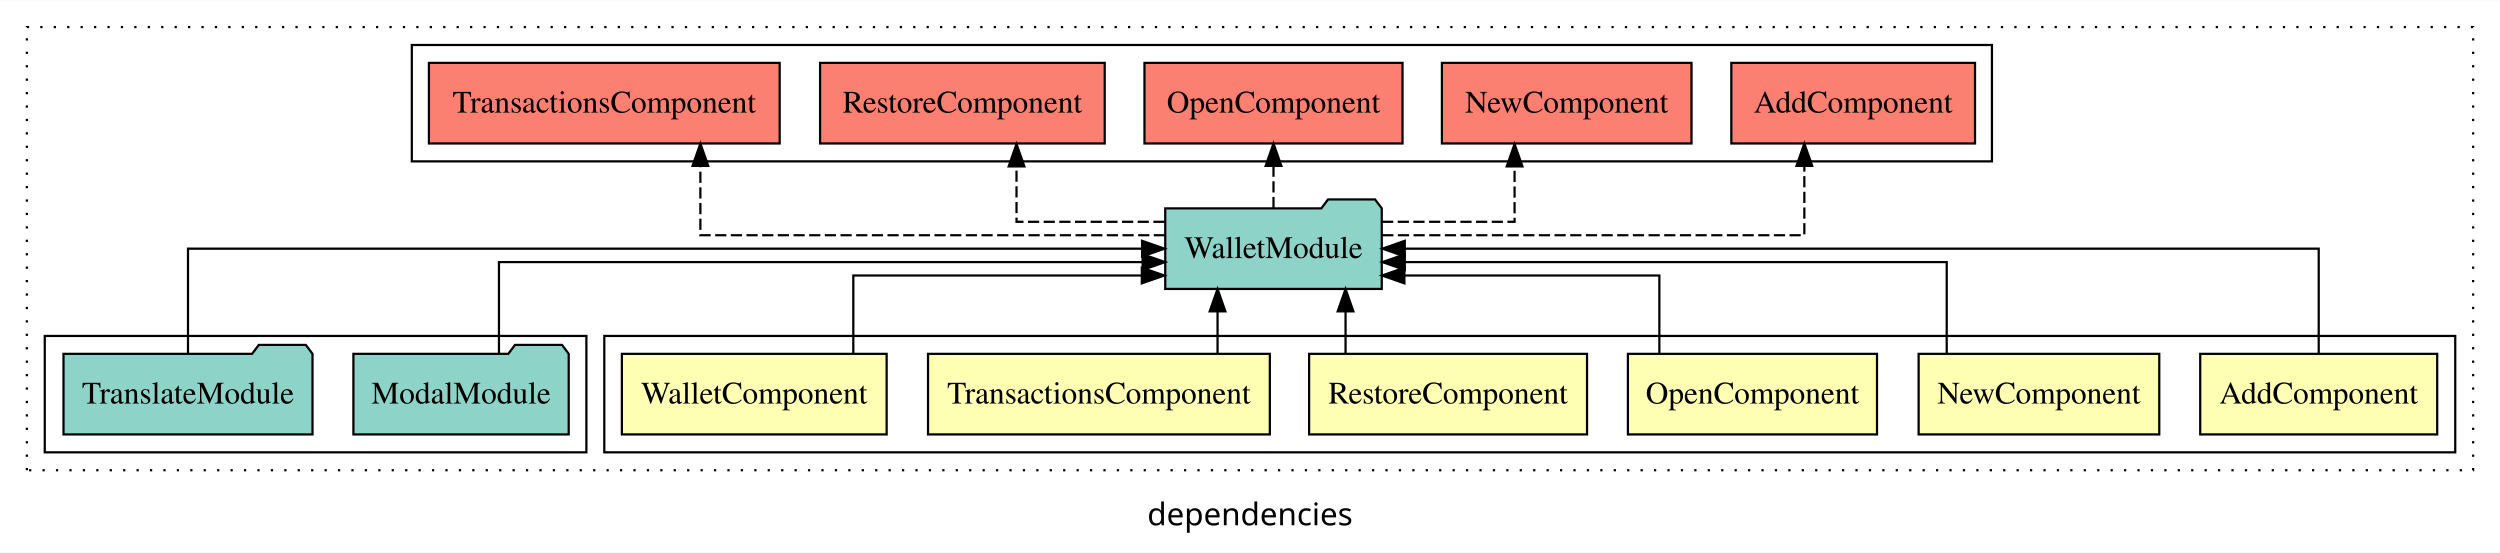
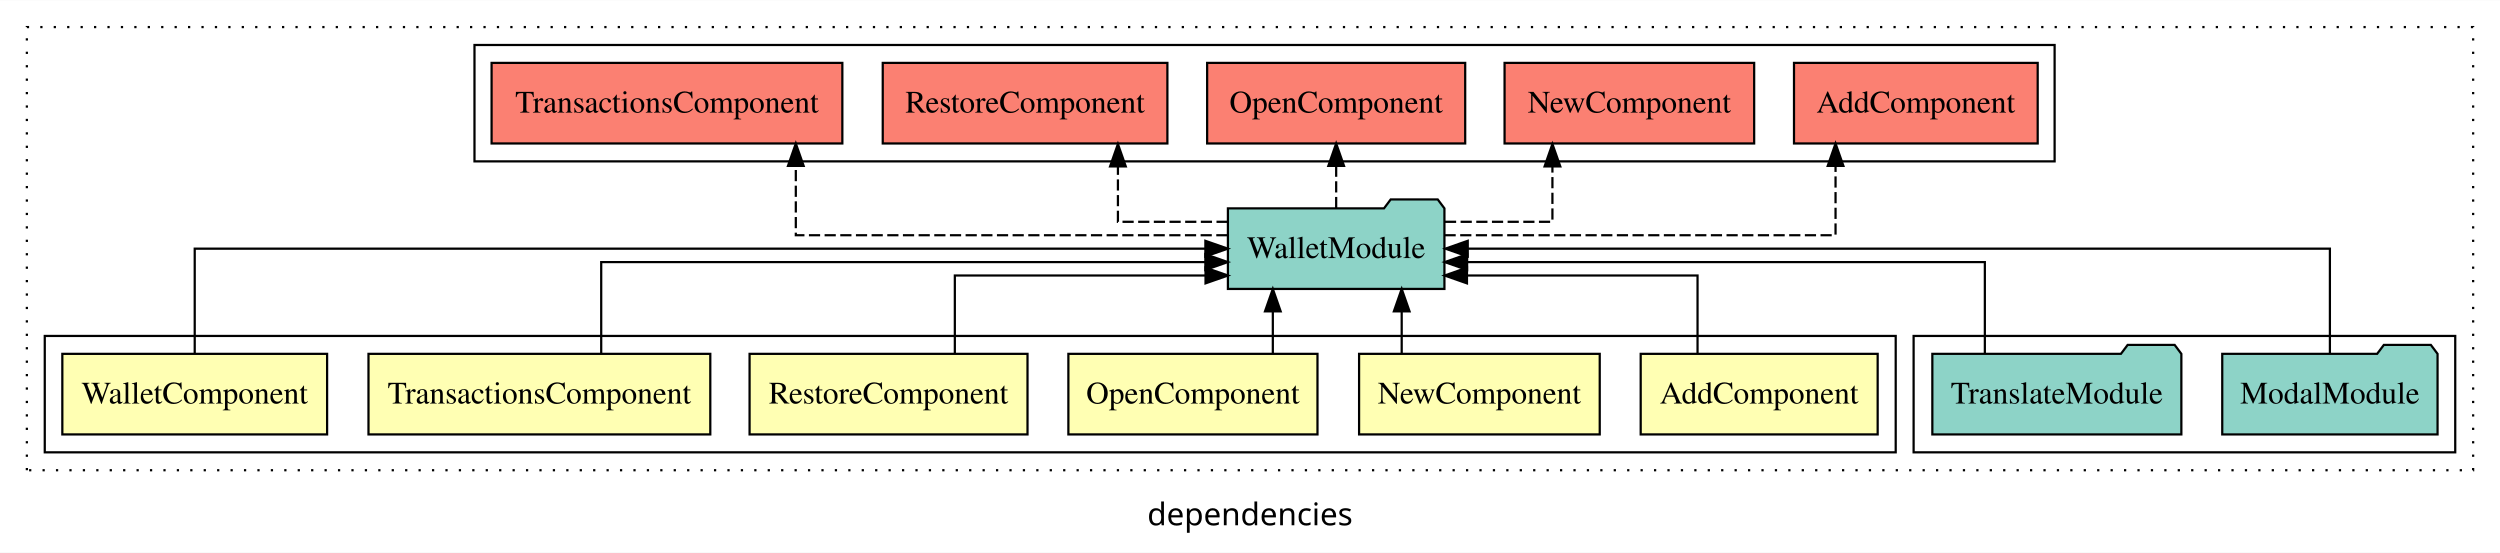
<svg xmlns="http://www.w3.org/2000/svg" width="1117pt" height="247pt" viewBox="0.00 0.00 1117.00 246.80">
  <g id="graph0" class="graph" transform="scale(1 1) rotate(0) translate(4 242.8)">
    <polygon fill="white" stroke="transparent" points="-4,4 -4,-242.8 1113,-242.8 1113,4 -4,4" />
    <text text-anchor="middle" x="554.5" y="-8.2" font-family="sans-serif" font-size="14.00">dependencies</text>
    <g id="clust1" class="cluster">
      <polygon fill="none" stroke="black" stroke-dasharray="1,5" points="8,-32.8 8,-230.8 1101,-230.8 1101,-32.8 8,-32.8" />
    </g>
+     <g id="clust9" class="cluster">
+       <polygon fill="none" stroke="black" points="851,-40.8 851,-92.8 1093,-92.8 1093,-40.8 851,-40.8" />
+     </g>
    <g id="clust2" class="cluster">
-       <polygon fill="none" stroke="black" points="266,-40.8 266,-92.8 1093,-92.8 1093,-40.8 266,-40.8" />
-     </g>
-     <g id="clust9" class="cluster">
-       <polygon fill="none" stroke="black" points="16,-40.8 16,-92.8 258,-92.8 258,-40.8 16,-40.8" />
+       <polygon fill="none" stroke="black" points="16,-40.8 16,-92.8 843,-92.8 843,-40.8 16,-40.8" />
    </g>
    <g id="clust10" class="cluster">
-       <polygon fill="none" stroke="black" points="180,-170.8 180,-222.8 886,-222.8 886,-170.8 180,-170.8" />
+       <polygon fill="none" stroke="black" points="208,-170.8 208,-222.8 914,-222.8 914,-170.8 208,-170.8" />
    </g>
    <g id="node1" class="node">
-       <polygon fill="#ffffb3" stroke="black" points="1084.94,-84.8 979.06,-84.8 979.06,-48.8 1084.94,-48.8 1084.94,-84.8" />
-       <text text-anchor="middle" x="1032" y="-62.6" font-family="Times,serif" font-size="14.00">AddComponent</text>
+       <polygon fill="#ffffb3" stroke="black" points="834.94,-84.8 729.06,-84.8 729.06,-48.8 834.94,-48.8 834.94,-84.8" />
+       <text text-anchor="middle" x="782" y="-62.6" font-family="Times,serif" font-size="14.00">AddComponent</text>
    </g>
    <g id="node7" class="node">
-       <polygon fill="#8dd3c7" stroke="black" points="613.37,-149.8 610.37,-153.8 589.37,-153.8 586.37,-149.8 516.63,-149.8 516.63,-113.8 613.37,-113.8 613.37,-149.8" />
-       <text text-anchor="middle" x="565" y="-127.6" font-family="Times,serif" font-size="14.00">WalletModule</text>
+       <polygon fill="#8dd3c7" stroke="black" points="641.37,-149.8 638.37,-153.8 617.37,-153.8 614.37,-149.8 544.63,-149.8 544.63,-113.8 641.37,-113.8 641.37,-149.8" />
+       <text text-anchor="middle" x="593" y="-127.6" font-family="Times,serif" font-size="14.00">WalletModule</text>
    </g>
    <g id="edge1" class="edge">
-       <path fill="none" stroke="black" d="M1032,-84.91C1032,-104.14 1032,-131.8 1032,-131.8 1032,-131.8 623.66,-131.8 623.66,-131.8" />
-       <polygon fill="black" stroke="black" points="623.66,-128.3 613.66,-131.8 623.66,-135.3 623.66,-128.3" />
+       <path fill="none" stroke="black" d="M754.46,-85.04C754.46,-100.37 754.46,-119.8 754.46,-119.8 754.46,-119.8 651.44,-119.8 651.44,-119.8" />
+       <polygon fill="black" stroke="black" points="651.44,-116.3 641.44,-119.8 651.44,-123.3 651.44,-116.3" />
    </g>
    <g id="node2" class="node">
-       <polygon fill="#ffffb3" stroke="black" points="960.76,-84.8 853.24,-84.8 853.24,-48.8 960.76,-48.8 960.76,-84.8" />
-       <text text-anchor="middle" x="907" y="-62.6" font-family="Times,serif" font-size="14.00">NewComponent</text>
+       <polygon fill="#ffffb3" stroke="black" points="710.76,-84.8 603.24,-84.8 603.24,-48.8 710.76,-48.8 710.76,-84.8" />
+       <text text-anchor="middle" x="657" y="-62.6" font-family="Times,serif" font-size="14.00">NewComponent</text>
    </g>
    <g id="edge2" class="edge">
-       <path fill="none" stroke="black" d="M865.79,-84.82C865.79,-102.17 865.79,-125.8 865.79,-125.8 865.79,-125.8 623.66,-125.8 623.66,-125.8" />
-       <polygon fill="black" stroke="black" points="623.66,-122.3 613.66,-125.8 623.66,-129.3 623.66,-122.3" />
+       <path fill="none" stroke="black" d="M622.28,-84.91C622.28,-84.91 622.28,-103.79 622.28,-103.79" />
+       <polygon fill="black" stroke="black" points="618.78,-103.79 622.28,-113.79 625.78,-103.79 618.78,-103.79" />
    </g>
    <g id="node3" class="node">
-       <polygon fill="#ffffb3" stroke="black" points="834.65,-84.8 723.35,-84.8 723.35,-48.8 834.65,-48.8 834.65,-84.8" />
-       <text text-anchor="middle" x="779" y="-62.6" font-family="Times,serif" font-size="14.00">OpenComponent</text>
+       <polygon fill="#ffffb3" stroke="black" points="584.65,-84.8 473.35,-84.8 473.35,-48.8 584.65,-48.8 584.65,-84.8" />
+       <text text-anchor="middle" x="529" y="-62.6" font-family="Times,serif" font-size="14.00">OpenComponent</text>
    </g>
    <g id="edge3" class="edge">
-       <path fill="none" stroke="black" d="M737.4,-85.04C737.4,-100.37 737.4,-119.8 737.4,-119.8 737.4,-119.8 623.48,-119.8 623.48,-119.8" />
-       <polygon fill="black" stroke="black" points="623.48,-116.3 613.48,-119.8 623.48,-123.3 623.48,-116.3" />
+       <path fill="none" stroke="black" d="M564.7,-84.91C564.7,-84.91 564.7,-103.79 564.7,-103.79" />
+       <polygon fill="black" stroke="black" points="561.2,-103.79 564.7,-113.79 568.2,-103.79 561.2,-103.79" />
    </g>
    <g id="node4" class="node">
-       <polygon fill="#ffffb3" stroke="black" points="705.09,-84.8 580.91,-84.8 580.91,-48.8 705.09,-48.8 705.09,-84.8" />
-       <text text-anchor="middle" x="643" y="-62.6" font-family="Times,serif" font-size="14.00">RestoreComponent</text>
+       <polygon fill="#ffffb3" stroke="black" points="455.09,-84.8 330.91,-84.8 330.91,-48.8 455.09,-48.8 455.09,-84.8" />
+       <text text-anchor="middle" x="393" y="-62.6" font-family="Times,serif" font-size="14.00">RestoreComponent</text>
    </g>
    <g id="edge4" class="edge">
-       <path fill="none" stroke="black" d="M597.19,-84.91C597.19,-84.91 597.19,-103.79 597.19,-103.79" />
-       <polygon fill="black" stroke="black" points="593.69,-103.79 597.19,-113.79 600.69,-103.79 593.69,-103.79" />
+       <path fill="none" stroke="black" d="M422.62,-85.04C422.62,-100.37 422.62,-119.8 422.62,-119.8 422.62,-119.8 534.63,-119.8 534.63,-119.8" />
+       <polygon fill="black" stroke="black" points="534.63,-123.3 544.63,-119.8 534.63,-116.3 534.63,-123.3" />
    </g>
    <g id="node5" class="node">
-       <polygon fill="#ffffb3" stroke="black" points="563.36,-84.8 410.64,-84.8 410.64,-48.8 563.36,-48.8 563.36,-84.8" />
-       <text text-anchor="middle" x="487" y="-62.6" font-family="Times,serif" font-size="14.00">TransactionsComponent</text>
+       <polygon fill="#ffffb3" stroke="black" points="313.36,-84.8 160.64,-84.8 160.64,-48.8 313.36,-48.8 313.36,-84.8" />
+       <text text-anchor="middle" x="237" y="-62.6" font-family="Times,serif" font-size="14.00">TransactionsComponent</text>
    </g>
    <g id="edge5" class="edge">
-       <path fill="none" stroke="black" d="M540,-84.91C540,-84.91 540,-103.79 540,-103.79" />
-       <polygon fill="black" stroke="black" points="536.5,-103.79 540,-113.79 543.5,-103.79 536.5,-103.79" />
+       <path fill="none" stroke="black" d="M264.62,-84.82C264.62,-102.17 264.62,-125.8 264.62,-125.8 264.62,-125.8 534.55,-125.8 534.55,-125.8" />
+       <polygon fill="black" stroke="black" points="534.55,-129.3 544.55,-125.8 534.55,-122.3 534.55,-129.3" />
    </g>
    <g id="node6" class="node">
-       <polygon fill="#ffffb3" stroke="black" points="392.15,-84.8 273.85,-84.8 273.85,-48.8 392.15,-48.8 392.15,-84.8" />
-       <text text-anchor="middle" x="333" y="-62.6" font-family="Times,serif" font-size="14.00">WalletComponent</text>
+       <polygon fill="#ffffb3" stroke="black" points="142.15,-84.8 23.85,-84.8 23.85,-48.8 142.15,-48.8 142.15,-84.8" />
+       <text text-anchor="middle" x="83" y="-62.6" font-family="Times,serif" font-size="14.00">WalletComponent</text>
    </g>
    <g id="edge6" class="edge">
-       <path fill="none" stroke="black" d="M377.26,-85.04C377.26,-100.37 377.26,-119.8 377.26,-119.8 377.26,-119.8 506.16,-119.8 506.16,-119.8" />
-       <polygon fill="black" stroke="black" points="506.16,-123.3 516.16,-119.8 506.16,-116.3 506.16,-123.3" />
+       <path fill="none" stroke="black" d="M83,-84.91C83,-104.14 83,-131.8 83,-131.8 83,-131.8 534.56,-131.8 534.56,-131.8" />
+       <polygon fill="black" stroke="black" points="534.56,-135.3 544.56,-131.8 534.56,-128.3 534.56,-135.3" />
    </g>
    <g id="node10" class="node">
-       <polygon fill="#fb8072" stroke="black" points="878.44,-214.8 769.56,-214.8 769.56,-178.8 878.44,-178.8 878.44,-214.8" />
-       <text text-anchor="middle" x="824" y="-192.6" font-family="Times,serif" font-size="14.00">AddComponent </text>
+       <polygon fill="#fb8072" stroke="black" points="906.44,-214.8 797.56,-214.8 797.56,-178.8 906.44,-178.8 906.44,-214.8" />
+       <text text-anchor="middle" x="852" y="-192.6" font-family="Times,serif" font-size="14.00">AddComponent </text>
    </g>
    <g id="edge9" class="edge">
-       <path fill="none" stroke="black" stroke-dasharray="5,2" d="M613.57,-137.8C682.96,-137.8 802.18,-137.8 802.18,-137.8 802.18,-137.8 802.18,-168.78 802.18,-168.78" />
-       <polygon fill="black" stroke="black" points="798.68,-168.78 802.18,-178.78 805.68,-168.78 798.68,-168.78" />
+       <path fill="none" stroke="black" stroke-dasharray="5,2" d="M641.41,-137.8C707.04,-137.8 816.12,-137.8 816.12,-137.8 816.12,-137.8 816.12,-168.78 816.12,-168.78" />
+       <polygon fill="black" stroke="black" points="812.63,-168.78 816.12,-178.78 819.63,-168.78 812.63,-168.78" />
    </g>
    <g id="node11" class="node">
-       <polygon fill="#fb8072" stroke="black" points="751.76,-214.8 640.24,-214.8 640.24,-178.8 751.76,-178.8 751.76,-214.8" />
-       <text text-anchor="middle" x="696" y="-192.6" font-family="Times,serif" font-size="14.00">NewComponent </text>
+       <polygon fill="#fb8072" stroke="black" points="779.76,-214.8 668.24,-214.8 668.24,-178.8 779.76,-178.8 779.76,-214.8" />
+       <text text-anchor="middle" x="724" y="-192.6" font-family="Times,serif" font-size="14.00">NewComponent </text>
    </g>
    <g id="edge10" class="edge">
-       <path fill="none" stroke="black" stroke-dasharray="5,2" d="M613.5,-143.8C642.09,-143.8 672.71,-143.8 672.71,-143.8 672.71,-143.8 672.71,-168.56 672.71,-168.56" />
-       <polygon fill="black" stroke="black" points="669.21,-168.56 672.71,-178.56 676.21,-168.56 669.21,-168.56" />
+       <path fill="none" stroke="black" stroke-dasharray="5,2" d="M641.6,-143.8C665.66,-143.8 689.62,-143.8 689.62,-143.8 689.62,-143.8 689.62,-168.56 689.62,-168.56" />
+       <polygon fill="black" stroke="black" points="686.13,-168.56 689.62,-178.56 693.13,-168.56 686.13,-168.56" />
    </g>
    <g id="node12" class="node">
-       <polygon fill="#fb8072" stroke="black" points="622.65,-214.8 507.35,-214.8 507.35,-178.8 622.65,-178.8 622.65,-214.8" />
-       <text text-anchor="middle" x="565" y="-192.6" font-family="Times,serif" font-size="14.00">OpenComponent </text>
+       <polygon fill="#fb8072" stroke="black" points="650.65,-214.8 535.35,-214.8 535.35,-178.8 650.65,-178.8 650.65,-214.8" />
+       <text text-anchor="middle" x="593" y="-192.6" font-family="Times,serif" font-size="14.00">OpenComponent </text>
    </g>
    <g id="edge11" class="edge">
-       <path fill="none" stroke="black" stroke-dasharray="5,2" d="M565,-149.91C565,-149.91 565,-168.79 565,-168.79" />
-       <polygon fill="black" stroke="black" points="561.5,-168.79 565,-178.79 568.5,-168.79 561.5,-168.79" />
+       <path fill="none" stroke="black" stroke-dasharray="5,2" d="M593,-149.91C593,-149.91 593,-168.79 593,-168.79" />
+       <polygon fill="black" stroke="black" points="589.5,-168.79 593,-178.79 596.5,-168.79 589.5,-168.79" />
    </g>
    <g id="node13" class="node">
-       <polygon fill="#fb8072" stroke="black" points="489.59,-214.8 362.41,-214.8 362.41,-178.8 489.59,-178.8 489.59,-214.8" />
-       <text text-anchor="middle" x="426" y="-192.6" font-family="Times,serif" font-size="14.00">RestoreComponent </text>
+       <polygon fill="#fb8072" stroke="black" points="517.59,-214.8 390.41,-214.8 390.41,-178.8 517.59,-178.8 517.59,-214.8" />
+       <text text-anchor="middle" x="454" y="-192.6" font-family="Times,serif" font-size="14.00">RestoreComponent </text>
    </g>
    <g id="edge12" class="edge">
-       <path fill="none" stroke="black" stroke-dasharray="5,2" d="M516.31,-143.8C485.01,-143.8 450.18,-143.8 450.18,-143.8 450.18,-143.8 450.18,-168.56 450.18,-168.56" />
-       <polygon fill="black" stroke="black" points="446.68,-168.56 450.18,-178.56 453.68,-168.56 446.68,-168.56" />
+       <path fill="none" stroke="black" stroke-dasharray="5,2" d="M544.53,-143.8C520.05,-143.8 495.49,-143.8 495.49,-143.8 495.49,-143.8 495.49,-168.56 495.49,-168.56" />
+       <polygon fill="black" stroke="black" points="491.99,-168.56 495.49,-178.56 498.99,-168.56 491.99,-168.56" />
    </g>
    <g id="node14" class="node">
-       <polygon fill="#fb8072" stroke="black" points="344.36,-214.8 187.64,-214.8 187.64,-178.8 344.36,-178.8 344.36,-214.8" />
-       <text text-anchor="middle" x="266" y="-192.6" font-family="Times,serif" font-size="14.00">TransactionsComponent </text>
+       <polygon fill="#fb8072" stroke="black" points="372.36,-214.8 215.64,-214.8 215.64,-178.8 372.36,-178.8 372.36,-214.8" />
+       <text text-anchor="middle" x="294" y="-192.6" font-family="Times,serif" font-size="14.00">TransactionsComponent </text>
    </g>
    <g id="edge13" class="edge">
-       <path fill="none" stroke="black" stroke-dasharray="5,2" d="M516.53,-137.8C442.3,-137.8 308.93,-137.8 308.93,-137.8 308.93,-137.8 308.93,-168.78 308.93,-168.78" />
-       <polygon fill="black" stroke="black" points="305.43,-168.78 308.93,-178.78 312.43,-168.78 305.43,-168.78" />
+       <path fill="none" stroke="black" stroke-dasharray="5,2" d="M544.43,-137.8C473.93,-137.8 351.57,-137.8 351.57,-137.8 351.57,-137.8 351.57,-168.78 351.57,-168.78" />
+       <polygon fill="black" stroke="black" points="348.07,-168.78 351.57,-178.78 355.07,-168.78 348.07,-168.78" />
    </g>
    <g id="node8" class="node">
-       <polygon fill="#8dd3c7" stroke="black" points="250.1,-84.8 247.1,-88.8 226.1,-88.8 223.1,-84.8 153.9,-84.8 153.9,-48.8 250.1,-48.8 250.1,-84.8" />
-       <text text-anchor="middle" x="202" y="-62.6" font-family="Times,serif" font-size="14.00">ModalModule</text>
+       <polygon fill="#8dd3c7" stroke="black" points="1085.1,-84.8 1082.1,-88.8 1061.1,-88.8 1058.1,-84.8 988.9,-84.8 988.9,-48.8 1085.1,-48.8 1085.1,-84.8" />
+       <text text-anchor="middle" x="1037" y="-62.6" font-family="Times,serif" font-size="14.00">ModalModule</text>
    </g>
    <g id="edge7" class="edge">
-       <path fill="none" stroke="black" d="M218.93,-84.82C218.93,-102.17 218.93,-125.8 218.93,-125.8 218.93,-125.8 506.52,-125.8 506.52,-125.8" />
-       <polygon fill="black" stroke="black" points="506.52,-129.3 516.52,-125.8 506.52,-122.3 506.52,-129.3" />
+       <path fill="none" stroke="black" d="M1037,-84.91C1037,-104.14 1037,-131.8 1037,-131.8 1037,-131.8 651.79,-131.8 651.79,-131.8" />
+       <polygon fill="black" stroke="black" points="651.79,-128.3 641.79,-131.8 651.79,-135.3 651.79,-128.3" />
    </g>
    <g id="node9" class="node">
-       <polygon fill="#8dd3c7" stroke="black" points="135.63,-84.8 132.63,-88.8 111.63,-88.8 108.63,-84.8 24.37,-84.8 24.37,-48.8 135.63,-48.8 135.63,-84.8" />
-       <text text-anchor="middle" x="80" y="-62.6" font-family="Times,serif" font-size="14.00">TranslateModule</text>
+       <polygon fill="#8dd3c7" stroke="black" points="970.63,-84.8 967.63,-88.8 946.63,-88.8 943.63,-84.8 859.37,-84.8 859.37,-48.8 970.63,-48.8 970.63,-84.8" />
+       <text text-anchor="middle" x="915" y="-62.6" font-family="Times,serif" font-size="14.00">TranslateModule</text>
    </g>
    <g id="edge8" class="edge">
-       <path fill="none" stroke="black" d="M80,-84.91C80,-104.14 80,-131.8 80,-131.8 80,-131.8 506.28,-131.8 506.28,-131.8" />
-       <polygon fill="black" stroke="black" points="506.28,-135.3 516.28,-131.8 506.28,-128.3 506.28,-135.3" />
+       <path fill="none" stroke="black" d="M882.83,-84.82C882.83,-102.17 882.83,-125.8 882.83,-125.8 882.83,-125.8 651.51,-125.8 651.51,-125.8" />
+       <polygon fill="black" stroke="black" points="651.51,-122.3 641.51,-125.8 651.51,-129.3 651.51,-122.3" />
    </g>
  </g>
</svg>
